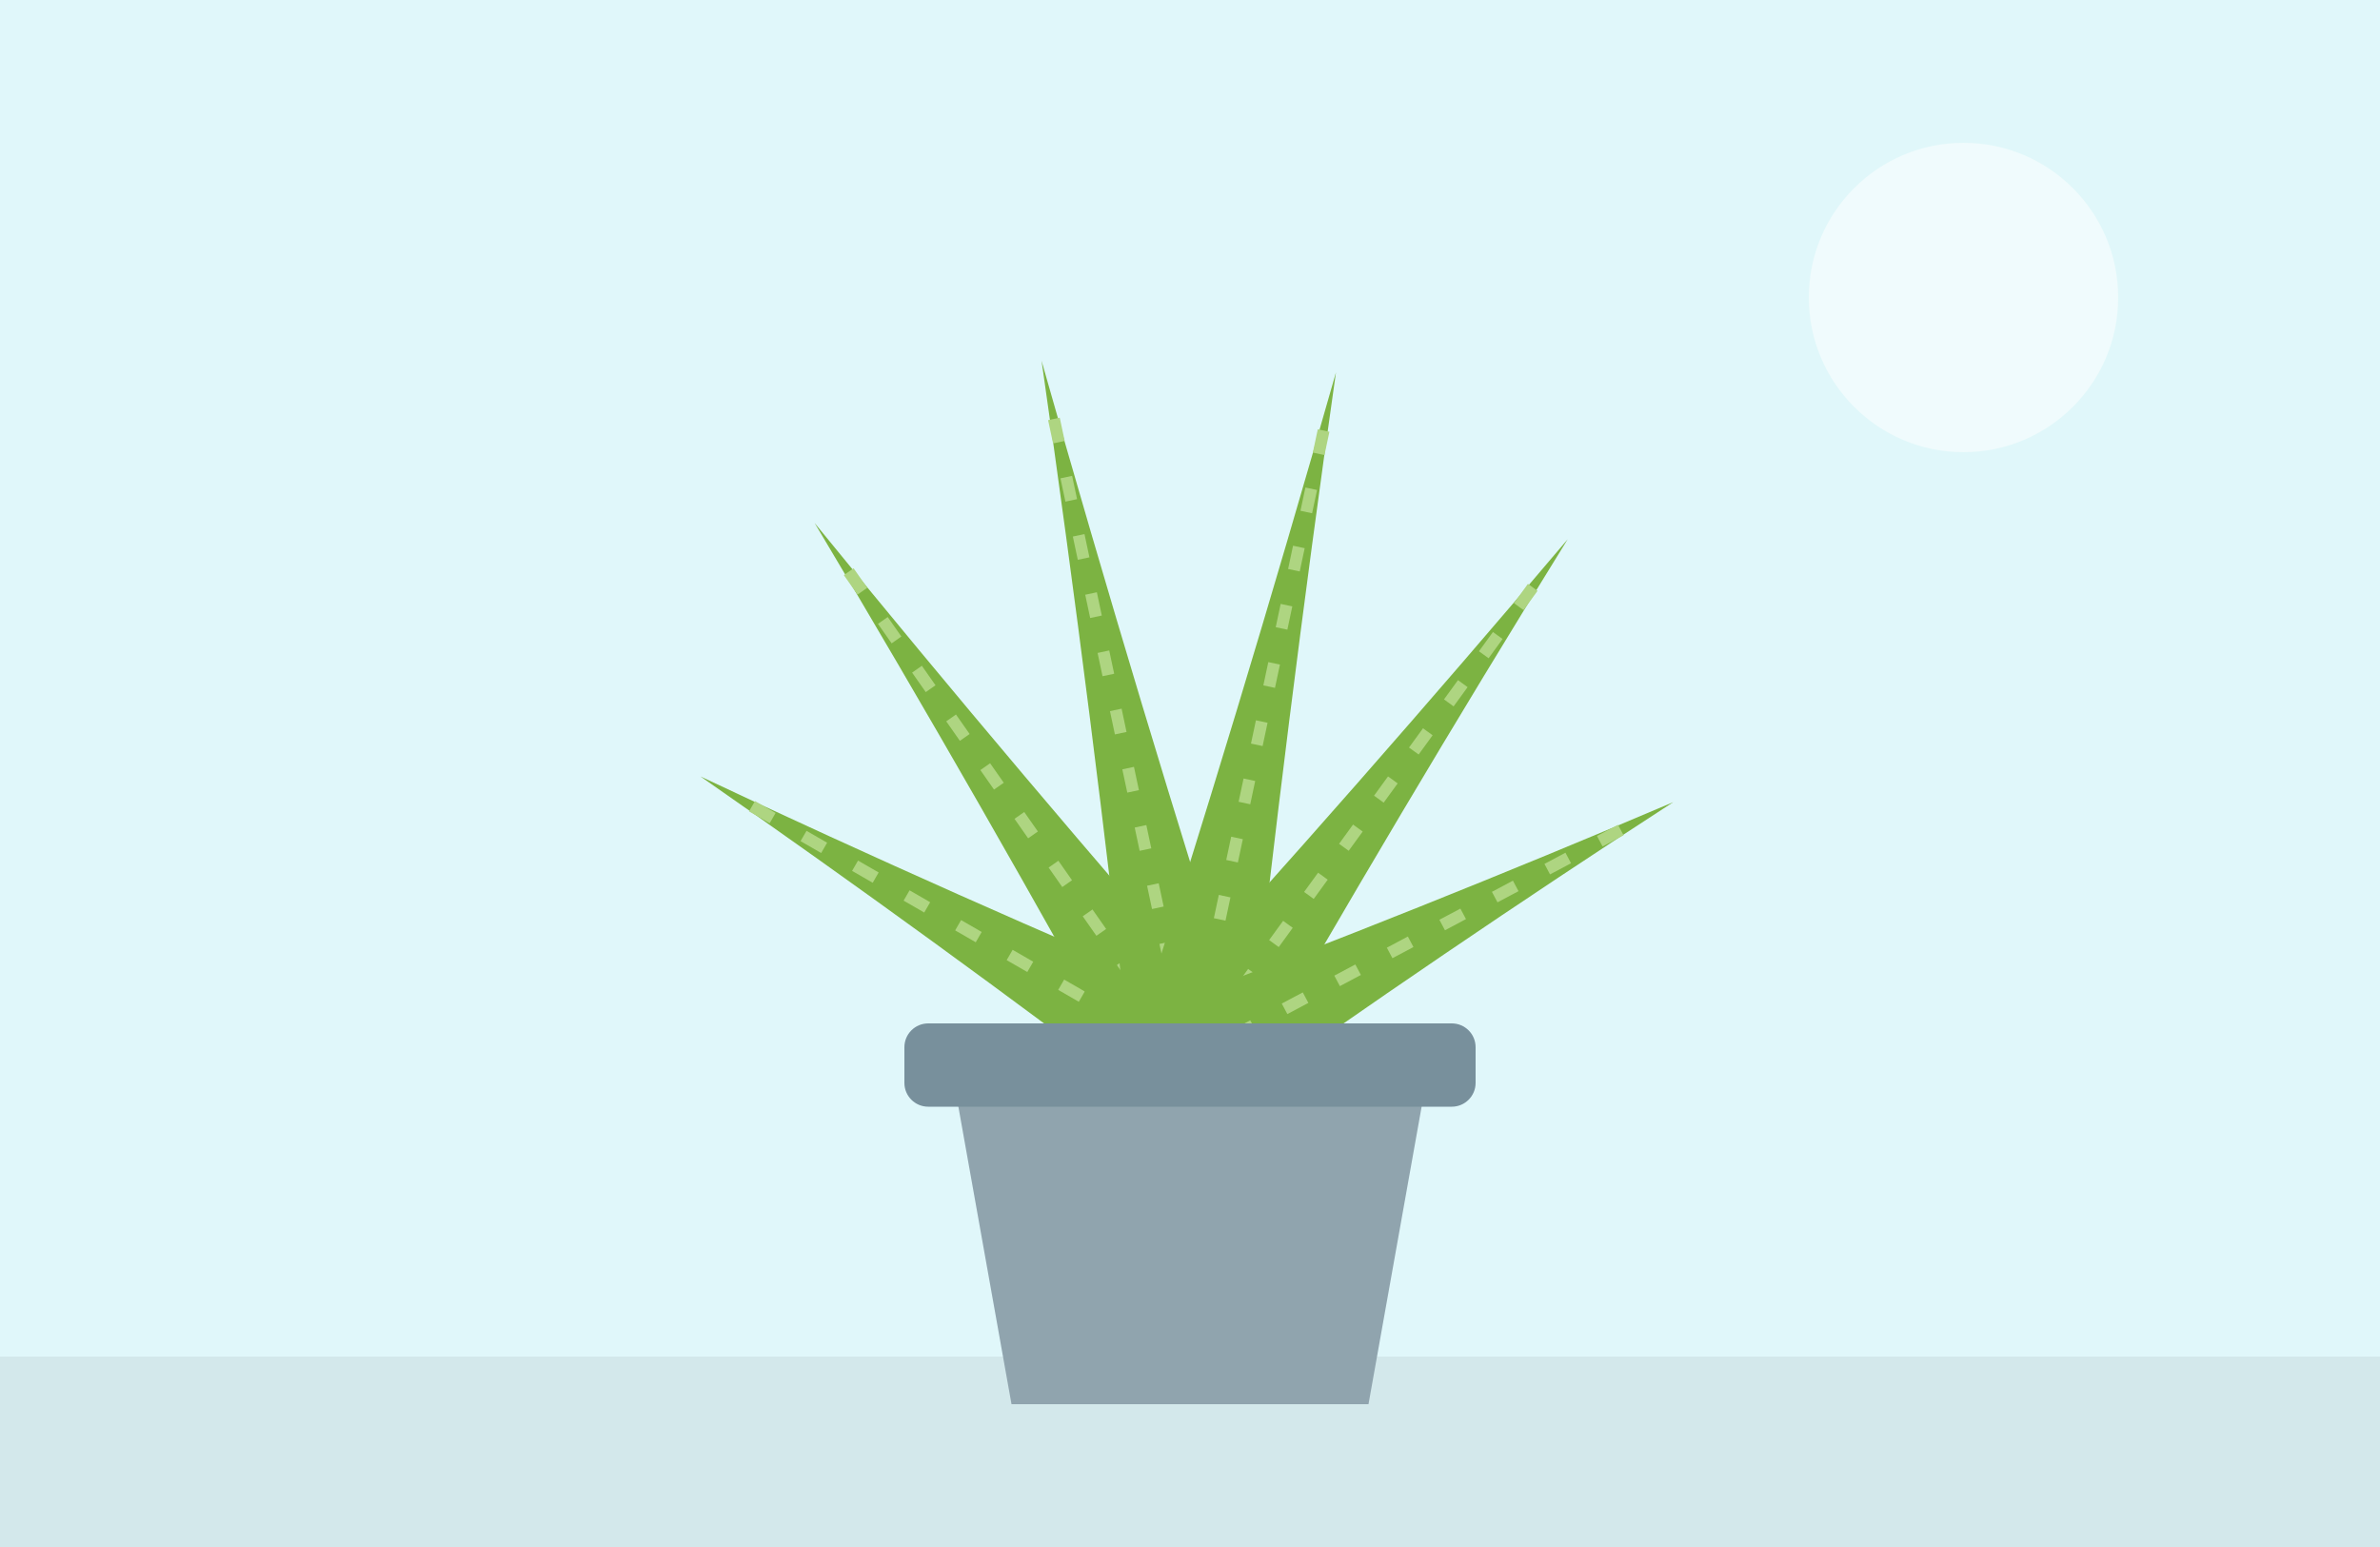
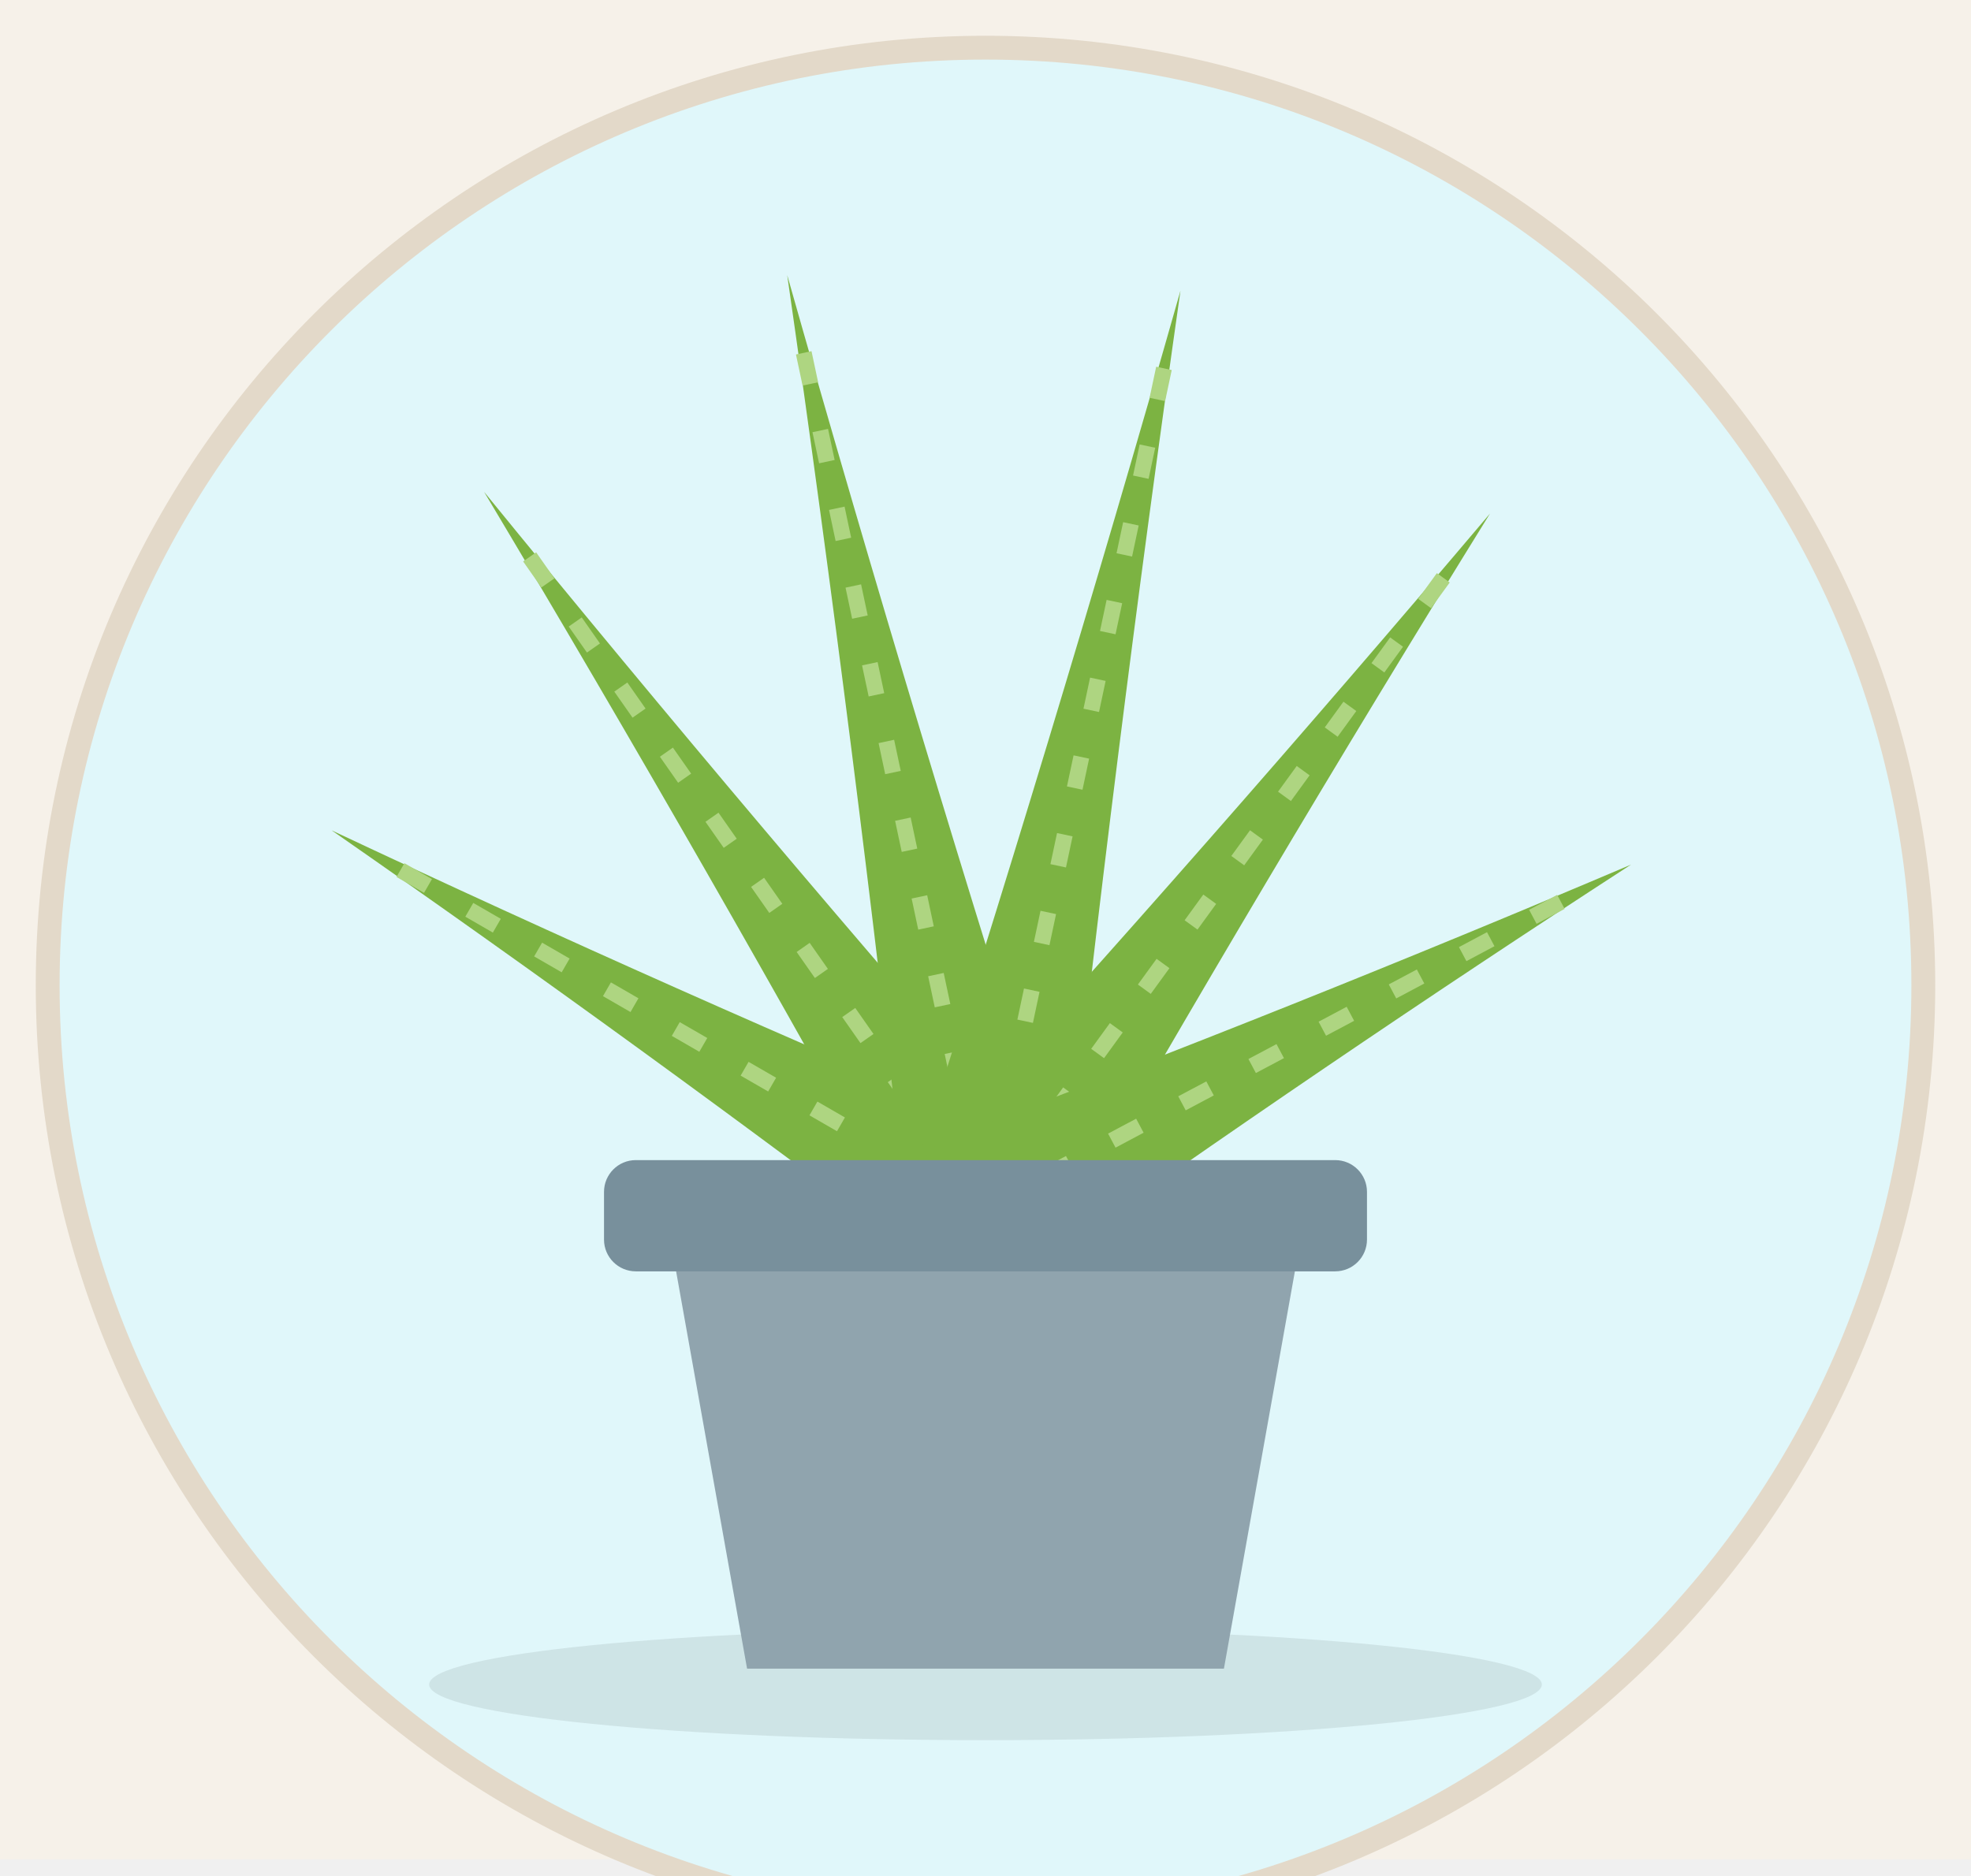
- <svg xmlns="http://www.w3.org/2000/svg" viewBox="0 0 400 260" width="400" height="260">
-   <rect width="400" height="260" fill="#e0f7fa" />
-   <circle cx="330" cy="50" r="26" fill="#fff" opacity="0.5" />
-   <rect x="0" y="228" width="400" height="32" fill="#000" opacity="0.06" />
+ <svg xmlns="http://www.w3.org/2000/svg" viewBox="76 26 248 236" width="248" height="236">
+   <rect width="400" height="260" fill="#f6f1e9" />
+   <circle cx="200" cy="150" r="118" fill="#e0f7fa" />
+   <circle cx="200" cy="150" r="118" fill="none" stroke="#e3d9c9" stroke-width="3" />
+   <ellipse cx="200" cy="238" rx="70" ry="7" fill="#000" opacity="0.08" />
  <g transform="rotate(-60 200 178)">
    <path d="M190 178 Q196 130.5 200 83 Q204 130.5 210 178 Z" fill="#7cb342" />
    <path d="M200 93 L200 172" stroke="#aed581" stroke-width="2" stroke-dasharray="4 6" />
  </g>
  <g transform="rotate(-35 200 178)">
    <path d="M190 178 Q196 123.0 200 68 Q204 123.0 210 178 Z" fill="#7cb342" />
    <path d="M200 78 L200 172" stroke="#aed581" stroke-width="2" stroke-dasharray="4 6" />
  </g>
  <g transform="rotate(-12 200 178)">
    <path d="M190 178 Q196 118.0 200 58 Q204 118.0 210 178 Z" fill="#7cb342" />
    <path d="M200 68 L200 172" stroke="#aed581" stroke-width="2" stroke-dasharray="4 6" />
  </g>
  <g transform="rotate(12 200 178)">
    <path d="M190 178 Q196 119.0 200 60 Q204 119.0 210 178 Z" fill="#7cb342" />
    <path d="M200 70 L200 172" stroke="#aed581" stroke-width="2" stroke-dasharray="4 6" />
  </g>
  <g transform="rotate(36 200 178)">
    <path d="M190 178 Q196 124.0 200 70 Q204 124.0 210 178 Z" fill="#7cb342" />
    <path d="M200 80 L200 172" stroke="#aed581" stroke-width="2" stroke-dasharray="4 6" />
  </g>
  <g transform="rotate(62 200 178)">
    <path d="M190 178 Q196 132.0 200 86 Q204 132.0 210 178 Z" fill="#7cb342" />
    <path d="M200 96 L200 172" stroke="#aed581" stroke-width="2" stroke-dasharray="4 6" />
  </g>
  <path d="M160 180 L240 180 L230 236 L170 236 Z" fill="#90a4ae" />
  <rect x="152" y="172" width="96" height="14" rx="4" fill="#78909c" />
</svg>
